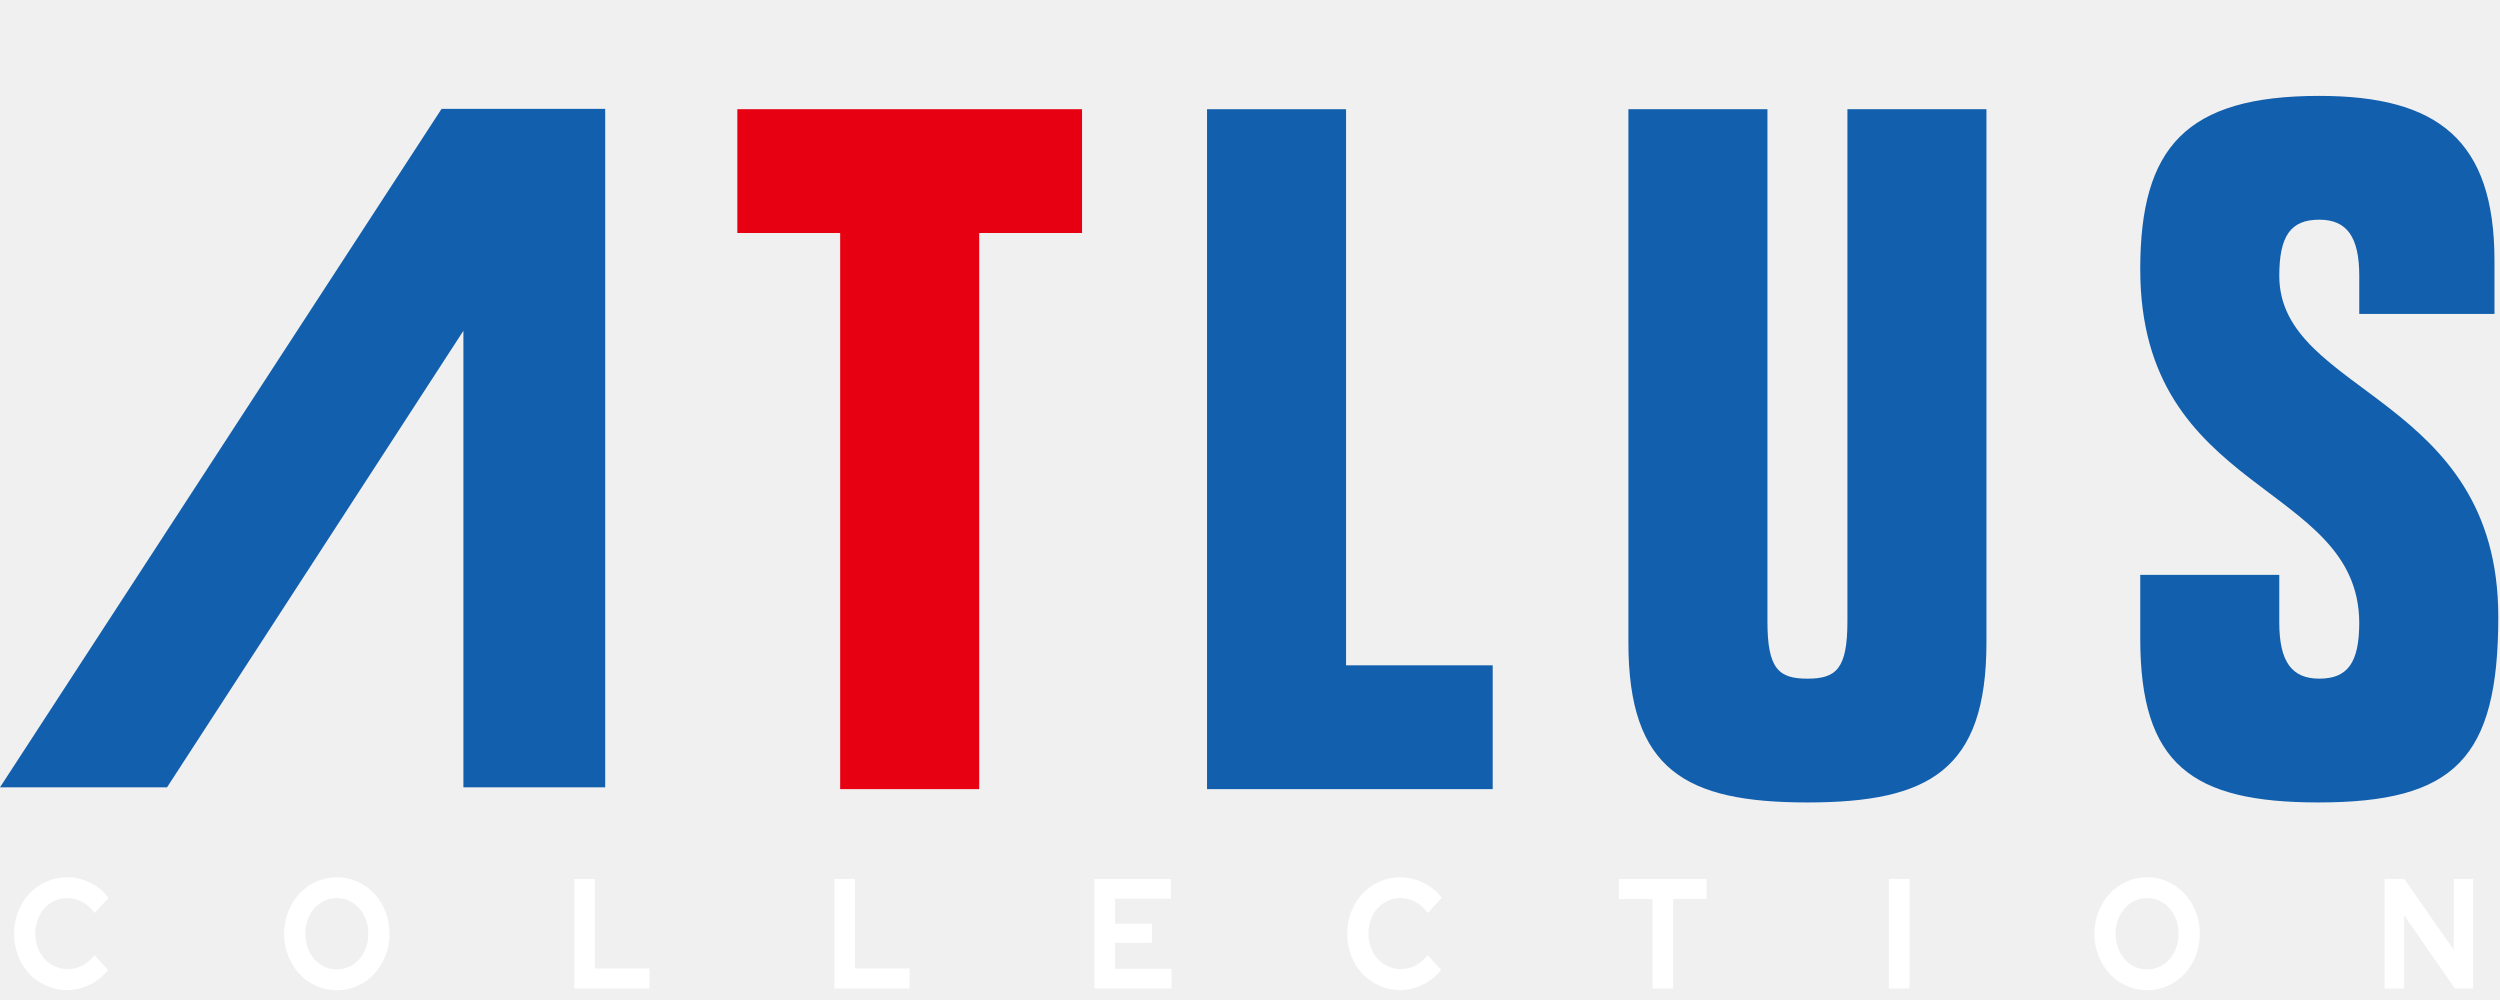
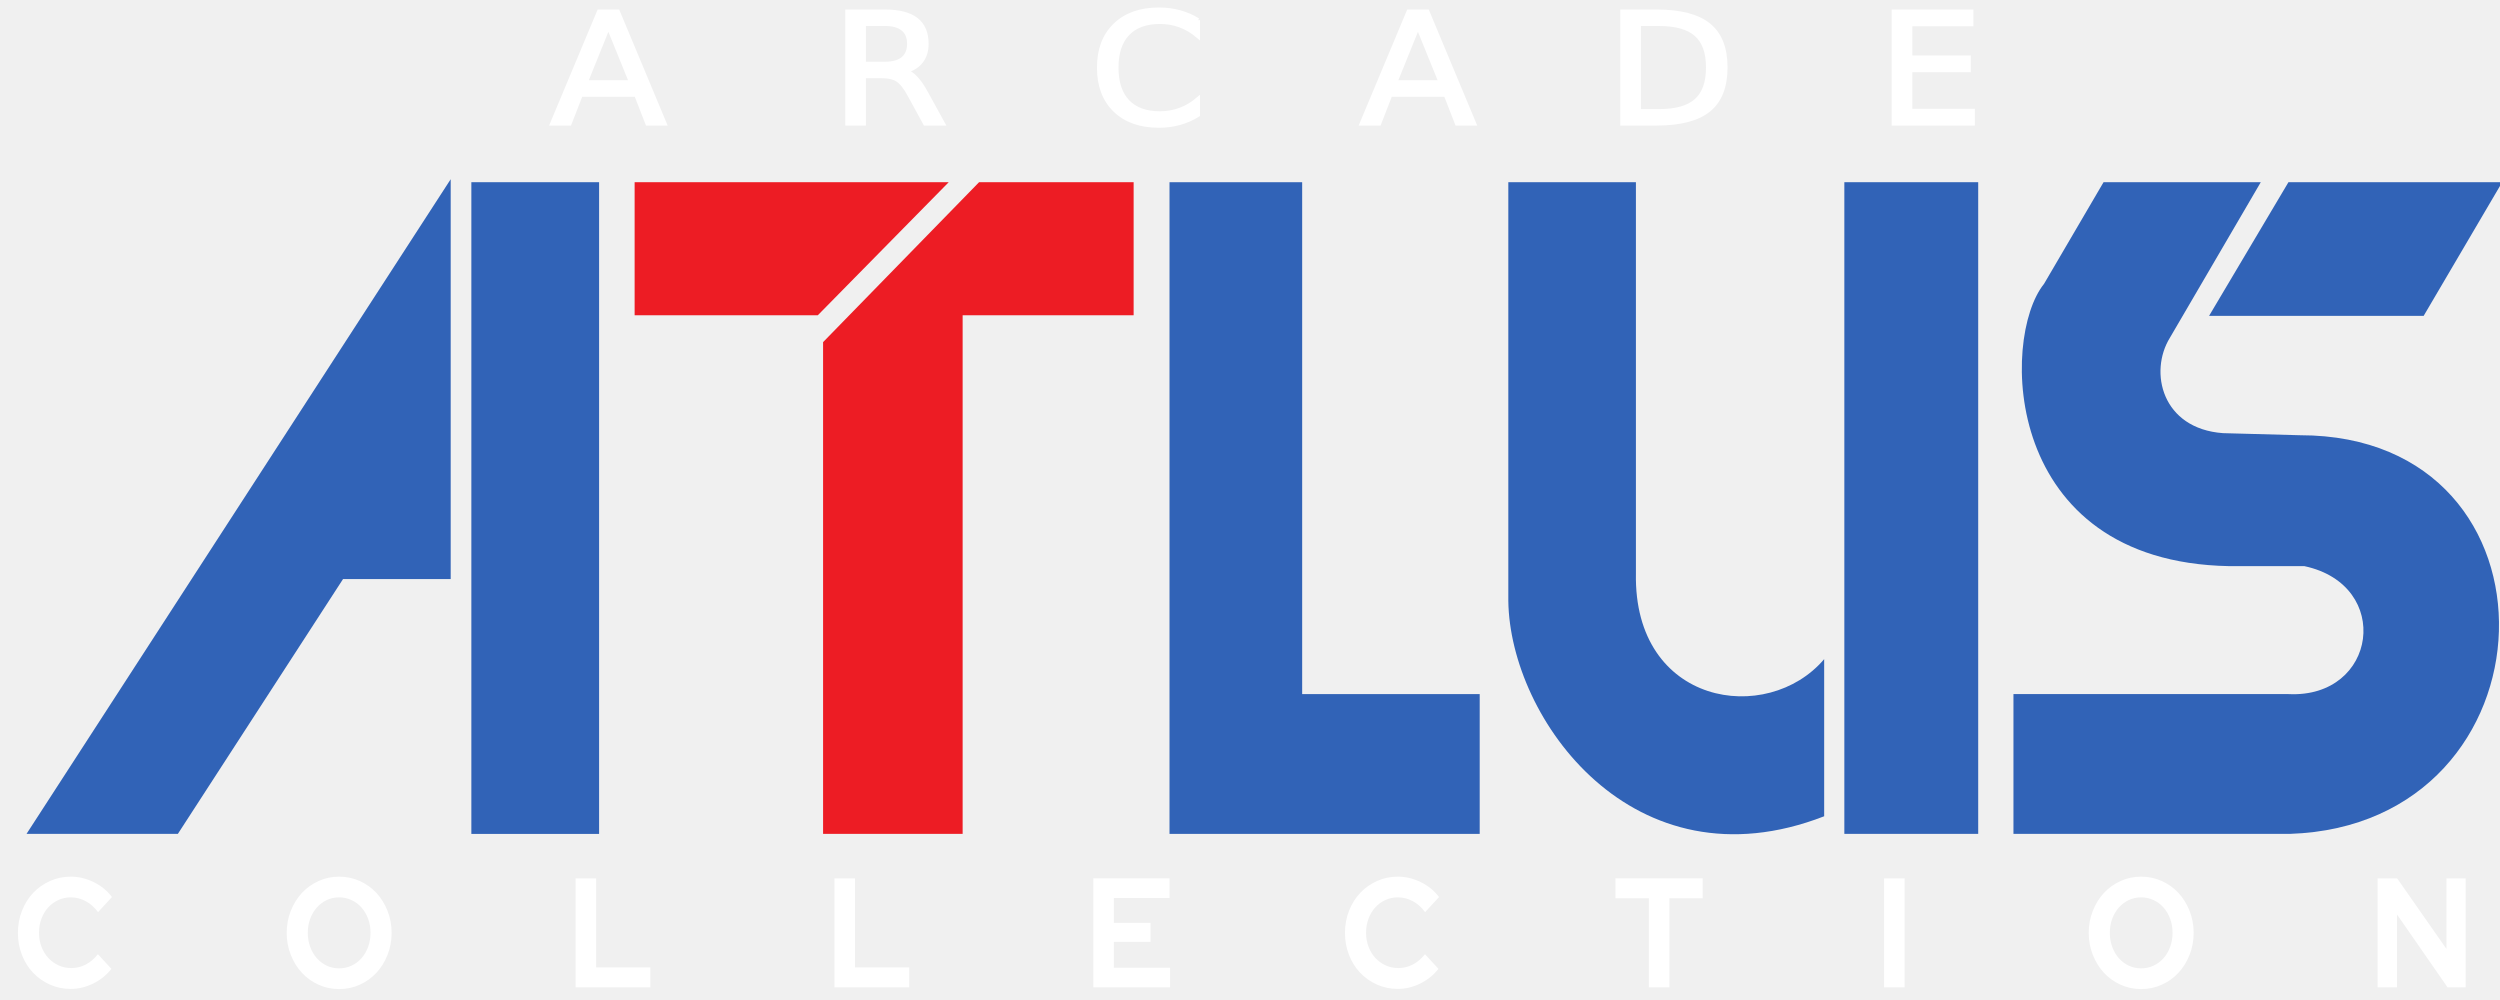
<svg xmlns="http://www.w3.org/2000/svg" width="500" height="200" viewBox="0 0 500 200" version="1.1" id="svg29">
-   <defs id="defs33" />
-   <path d="m 13.433,198.013 c 1.555,0 3.068,-0.365 4.538,-1.095 1.47,-0.73 2.679,-1.71 3.628,-2.941 v 0 l -2.703,-2.941 c -0.702,0.897 -1.508,1.585 -2.418,2.065 -0.91,0.48 -1.887,0.72 -2.931,0.72 -0.929,0 -1.788,-0.182 -2.575,-0.547 -0.787,-0.365 -1.47,-0.86 -2.049,-1.486 -0.579,-0.626 -1.034,-1.371 -1.366,-2.237 -0.332,-0.866 -0.498,-1.799 -0.498,-2.8 0,-1.022 0.161,-1.966 0.484,-2.831 0.322,-0.866 0.768,-1.616 1.337,-2.252 0.569,-0.636 1.247,-1.137 2.034,-1.502 0.787,-0.365 1.627,-0.547 2.518,-0.547 1.062,0 2.068,0.255 3.016,0.766 0.948,0.511 1.774,1.246 2.475,2.206 v 0 l 2.788,-3.035 c -0.929,-1.251 -2.143,-2.247 -3.642,-2.988 -1.499,-0.74 -3.044,-1.111 -4.638,-1.111 -1.48,0 -2.869,0.292 -4.168,0.876 -1.299,0.584 -2.423,1.377 -3.372,2.378 -0.948,1.001 -1.698,2.195 -2.248,3.582 -0.55,1.387 -0.825,2.873 -0.825,4.458 0,1.585 0.27,3.066 0.811,4.442 0.541,1.377 1.285,2.565 2.234,3.566 0.948,1.001 2.072,1.794 3.372,2.378 1.299,0.584 2.698,0.876 4.197,0.876 z m 53.918,0.031 c 1.48,0 2.864,-0.292 4.154,-0.876 1.29,-0.584 2.404,-1.382 3.343,-2.393 0.939,-1.012 1.683,-2.211 2.234,-3.598 0.55,-1.387 0.825,-2.863 0.825,-4.427 0,-1.564 -0.275,-3.04 -0.825,-4.427 -0.55,-1.387 -1.295,-2.586 -2.234,-3.598 -0.939,-1.012 -2.053,-1.809 -3.343,-2.393 -1.29,-0.584 -2.675,-0.876 -4.154,-0.876 -1.461,0 -2.836,0.292 -4.126,0.876 -1.29,0.584 -2.404,1.382 -3.343,2.393 -0.939,1.012 -1.683,2.211 -2.234,3.598 -0.55,1.387 -0.825,2.863 -0.825,4.427 0,1.564 0.275,3.04 0.825,4.427 0.55,1.387 1.295,2.586 2.234,3.598 0.939,1.012 2.053,1.809 3.343,2.393 1.29,0.584 2.665,0.876 4.126,0.876 z m 0,-4.161 c -0.892,0 -1.721,-0.182 -2.49,-0.547 -0.768,-0.365 -1.432,-0.866 -1.992,-1.502 -0.56,-0.636 -1.001,-1.392 -1.323,-2.268 -0.322,-0.876 -0.484,-1.815 -0.484,-2.816 0,-1.022 0.161,-1.966 0.484,-2.831 0.322,-0.866 0.763,-1.616 1.323,-2.252 0.56,-0.636 1.223,-1.137 1.992,-1.502 0.768,-0.365 1.598,-0.547 2.49,-0.547 0.892,0 1.726,0.182 2.504,0.547 0.778,0.365 1.446,0.866 2.006,1.502 0.56,0.636 1.001,1.387 1.323,2.252 0.322,0.866 0.484,1.809 0.484,2.831 0,1.001 -0.161,1.94 -0.484,2.816 -0.322,0.876 -0.763,1.632 -1.323,2.268 -0.56,0.636 -1.228,1.137 -2.006,1.502 -0.778,0.365 -1.612,0.547 -2.504,0.547 z M 129.889,197.7 v -4.004 h -10.897 v -17.895 h -4.126 v 21.899 z m 52.011,0 v -4.004 h -10.897 v -17.895 h -4.126 v 21.899 z m 52.41,0 v -3.942 h -11.296 v -5.193 h 7.369 v -3.817 h -7.369 v -5.006 h 11.182 v -3.942 h -15.307 v 21.899 z m 45.752,0.313 c 1.555,0 3.068,-0.365 4.538,-1.095 1.47,-0.73 2.679,-1.71 3.628,-2.941 v 0 l -2.703,-2.941 c -0.702,0.897 -1.508,1.585 -2.418,2.065 -0.91,0.48 -1.887,0.72 -2.931,0.72 -0.929,0 -1.788,-0.182 -2.575,-0.547 -0.787,-0.365 -1.47,-0.86 -2.049,-1.486 -0.579,-0.626 -1.034,-1.371 -1.366,-2.237 -0.332,-0.866 -0.498,-1.799 -0.498,-2.8 0,-1.022 0.161,-1.966 0.484,-2.831 0.322,-0.866 0.768,-1.616 1.337,-2.252 0.569,-0.636 1.247,-1.137 2.034,-1.502 0.787,-0.365 1.627,-0.547 2.518,-0.547 1.062,0 2.068,0.255 3.016,0.766 0.948,0.511 1.774,1.246 2.475,2.206 v 0 l 2.788,-3.035 c -0.929,-1.251 -2.143,-2.247 -3.642,-2.988 -1.498,-0.74 -3.044,-1.111 -4.638,-1.111 -1.48,0 -2.869,0.292 -4.168,0.876 -1.299,0.584 -2.423,1.377 -3.372,2.378 -0.948,1.001 -1.698,2.195 -2.248,3.582 -0.55,1.387 -0.825,2.873 -0.825,4.458 0,1.585 0.27,3.066 0.811,4.442 0.541,1.377 1.285,2.565 2.234,3.566 0.948,1.001 2.072,1.794 3.372,2.378 1.299,0.584 2.698,0.876 4.197,0.876 z m 54.572,-0.313 v -17.895 h 6.686 v -4.004 h -17.527 v 4.004 h 6.715 v 17.895 z m 47.26,0 v -21.899 h -4.126 v 21.899 z m 47.516,0.344 c 1.48,0 2.864,-0.292 4.154,-0.876 1.29,-0.584 2.404,-1.382 3.343,-2.393 0.939,-1.012 1.683,-2.211 2.234,-3.598 0.55,-1.387 0.825,-2.863 0.825,-4.427 0,-1.564 -0.275,-3.04 -0.825,-4.427 -0.55,-1.387 -1.295,-2.586 -2.234,-3.598 -0.939,-1.012 -2.053,-1.809 -3.343,-2.393 -1.29,-0.584 -2.675,-0.876 -4.154,-0.876 -1.461,0 -2.836,0.292 -4.126,0.876 -1.29,0.584 -2.404,1.382 -3.343,2.393 -0.939,1.012 -1.683,2.211 -2.234,3.598 -0.55,1.387 -0.825,2.863 -0.825,4.427 0,1.564 0.275,3.04 0.825,4.427 0.55,1.387 1.295,2.586 2.234,3.598 0.939,1.012 2.053,1.809 3.343,2.393 1.29,0.584 2.665,0.876 4.126,0.876 z m 0,-4.161 c -0.891,0 -1.721,-0.182 -2.49,-0.547 -0.768,-0.365 -1.432,-0.866 -1.992,-1.502 -0.56,-0.636 -1.001,-1.392 -1.323,-2.268 -0.322,-0.876 -0.484,-1.815 -0.484,-2.816 0,-1.022 0.161,-1.966 0.484,-2.831 0.322,-0.866 0.763,-1.616 1.323,-2.252 0.56,-0.636 1.223,-1.137 1.992,-1.502 0.768,-0.365 1.598,-0.547 2.49,-0.547 0.891,0 1.726,0.182 2.504,0.547 0.778,0.365 1.446,0.866 2.006,1.502 0.56,0.636 1.001,1.387 1.323,2.252 0.322,0.866 0.484,1.809 0.484,2.831 0,1.001 -0.161,1.94 -0.484,2.816 -0.322,0.876 -0.763,1.632 -1.323,2.268 -0.56,0.636 -1.228,1.137 -2.006,1.502 -0.778,0.365 -1.612,0.547 -2.504,0.547 z m 51.414,3.817 v -14.641 l 10.158,14.641 h 3.642 v -21.899 h -3.87 v 14.172 l -9.902,-14.172 h -3.926 v 21.899 z" id="COLLECTION" style="fill:#ffffff;fill-rule:nonzero;stroke:none;stroke-width:1.275" />
-   <g id="g125" transform="matrix(1.495513,0,0,1.495513,-74.30337,35.36013)">
-     <path d="m 162.044,81.888 h 18.592 V 7.518 h 13.753 v -16.555 h -46.099 v 16.555 h 13.753 z" style="font-style:normal;font-variant:normal;font-weight:bold;font-stretch:condensed;font-size:356.629px;line-height:125%;font-family:Folio;-inkscape-font-specification:'Folio Bold Condensed';letter-spacing:0px;word-spacing:0px;fill:#e70012;fill-opacity:1;stroke:none;stroke-width:0.357px;stroke-linecap:butt;stroke-linejoin:miter;stroke-opacity:1" id="path4198" />
-     <path d="M 249.308,81.888 V 65.333 H 229.697 V -9.037 H 211.105 V 81.888 Z" style="font-style:normal;font-variant:normal;font-weight:bold;font-stretch:condensed;font-size:356.629px;line-height:125%;font-family:Folio;-inkscape-font-specification:'Folio Bold Condensed';letter-spacing:0px;word-spacing:0px;fill:#125fad;fill-opacity:1;stroke:none;stroke-width:0.357px;stroke-linecap:butt;stroke-linejoin:miter;stroke-opacity:1" id="path4200" />
-     <path d="M 315.338,-9.037 H 296.745 V 59.475 c 0,6.367 -1.528,7.641 -5.348,7.641 -3.82,0 -5.348,-1.273 -5.348,-7.641 V -9.037 H 267.456 V 62.276 c 0,17.064 7.641,21.394 23.941,21.394 16.3,0 23.941,-4.33 23.941,-21.394 z" style="font-style:normal;font-variant:normal;font-weight:bold;font-stretch:condensed;font-size:356.629px;line-height:125%;font-family:Folio;-inkscape-font-specification:'Folio Bold Condensed';letter-spacing:0px;word-spacing:0px;fill:#125fad;fill-opacity:1;stroke:none;stroke-width:0.357px;stroke-linecap:butt;stroke-linejoin:miter;stroke-opacity:1" id="path4202" />
-     <path d="m 383.279,18.342 v -7.131 c 0,-16.173 -7.641,-22.031 -23.432,-22.031 -17.828,0 -23.941,6.877 -23.941,23.177 0,30.308 29.162,28.398 29.289,47.245 0,5.348 -1.528,7.513 -5.348,7.513 -3.693,0 -5.348,-2.292 -5.348,-7.513 V 53.235 h -18.592 v 8.532 c 0,16.81 6.877,21.903 23.814,21.903 18.21,0 24.068,-5.858 24.068,-24.832 0,-29.671 -29.289,-29.671 -29.289,-45.59 0,-5.348 1.528,-7.513 5.348,-7.513 3.693,0 5.348,2.292 5.348,7.513 v 5.094 z" style="font-style:normal;font-variant:normal;font-weight:bold;font-stretch:condensed;font-size:356.629px;line-height:125%;font-family:Folio;-inkscape-font-specification:'Folio Bold Condensed';letter-spacing:0px;word-spacing:0px;fill:#125fad;fill-opacity:1;stroke:none;stroke-width:0.357px;stroke-linecap:butt;stroke-linejoin:miter;stroke-opacity:1" id="path4204" />
-     <path id="path3395" d="M 50.308,81.308 H 71.839 L 111.995,19.45 v 61.858 h 18.284 V -8.745 h -21.36 z" style="fill:#125fad;fill-opacity:1;fill-rule:evenodd;stroke:#125fad;stroke-width:0.677px;stroke-linecap:butt;stroke-linejoin:miter;stroke-opacity:1" />
+   <defs id="defs33">
+     <clipPath id="clipPath3361" clipPathUnits="userSpaceOnUse">
+       <path id="path3363" d="M 0,864 H 1296 V 0 H 0 Z" />
+     </clipPath>
+   </defs>
+   <g transform="matrix(0.4946356,0,0,0.4946356,-101.5853,-202.9862)" id="layer1">
+     <g transform="matrix(2.232559,0,0,2.232559,-266.3596,-921.5789)" id="g4169">
+       <g id="g3475" transform="matrix(8.39732,0,0,-8.39732,447.1317,629.605)">
+         <path d="m 0,0 h -2.861 v -14.055 h 6.69 v 3.015 H 0 Z" style="fill:#3163b7;fill-opacity:1;fill-rule:nonzero;stroke:none" id="path3477" />
+       </g>
+       <g id="g3479" transform="matrix(8.39732,0,0,-8.39732,507.5782,629.605)">
+         <path d="m 0,0 h -2.752 v -9.031 c 0.033,-2.544 2.698,-6.243 6.812,-4.644 v 3.389 C 2.835,-11.729 -0.054,-11.292 0,-8.436 Z" style="fill:#3163b7;fill-opacity:1;fill-rule:nonzero;stroke:none" id="path3481" />
+       </g>
+       <path d="m 545.326,747.626 h 24.243 V 629.602 H 545.326 Z" style="fill:#3163b7;fill-opacity:1;fill-rule:nonzero;stroke:none" id="path3483" />
+       <g id="g3485" transform="matrix(8.39732,0,0,-8.39732,620.7446,629.605)">
+         <path d="m 0,0 h -3.391 l -1.284,-2.193 c -0.939,-1.162 -0.911,-5.993 3.986,-6.087 h 1.628 c 1.915,-0.408 1.571,-2.855 -0.342,-2.76 h -5.931 v -3.015 h 5.96 c 5.837,0.191 6.116,8.598 0.221,8.598 l -1.662,0.045 c -1.318,0.096 -1.601,1.319 -1.145,2.057 z" style="fill:#3163b7;fill-opacity:1;fill-rule:nonzero;stroke:none" id="path3487" />
+       </g>
+       <g id="g3489" transform="matrix(8.39732,0,0,-8.39732,625.7553,629.605)">
+         <path d="M 0,0 -1.712,-2.883 H 2.916 L 4.61,0 Z" style="fill:#3163b7;fill-opacity:1;fill-rule:nonzero;stroke:none" id="path3491" />
+       </g>
+       <g id="g3493" transform="matrix(8.39732,0,0,-8.39732,292.9216,629.0633)">
+         <path d="m 0,0 -9.148,-14.119 h 3.264 l 3.562,5.495 H 0 Z" style="fill:#3163b7;fill-opacity:1;fill-rule:nonzero;stroke:none" id="path3495" />
+       </g>
+       <path d="m 319.799,629.602 h -23.135 v 118.033 h 23.135 z" style="fill:#3163b7;fill-opacity:1;fill-rule:nonzero;stroke:none" id="path3497" />
+       <g id="g3499" transform="matrix(8.39732,0,0,-8.39732,416.61,653.7061)">
+         <path d="m 0,0 v 2.87 h -3.334 l -3.364,-3.449 v -10.606 h 3.01 V 0.001 Z" style="fill:#ed1c24;fill-opacity:1;fill-rule:nonzero;stroke:none" id="path3501" />
+       </g>
+       <g id="g3503" transform="matrix(8.39732,0,0,-8.39732,359.4108,653.6977)">
+         <path d="m 0,0 2.823,2.869 h -6.774 v -2.87 z" style="fill:#ed1c24;fill-opacity:1;fill-rule:nonzero;stroke:none" id="path3505" />
+       </g>
+     </g>
+   </g>
+   <path d="m 14.146,197.784 c 1.548,0 3.054,-0.363 4.517,-1.09 1.463,-0.727 2.667,-1.702 3.611,-2.927 v 0 l -2.691,-2.927 c -0.699,0.893 -1.501,1.578 -2.407,2.055 -0.906,0.477 -1.879,0.716 -2.917,0.716 -0.925,0 -1.78,-0.182 -2.563,-0.545 -0.784,-0.363 -1.463,-0.856 -2.039,-1.479 -0.576,-0.623 -1.029,-1.365 -1.359,-2.227 -0.33,-0.862 -0.496,-1.791 -0.496,-2.787 0,-1.017 0.16,-1.957 0.481,-2.818 0.321,-0.862 0.765,-1.609 1.331,-2.242 0.566,-0.633 1.241,-1.131 2.025,-1.495 0.784,-0.363 1.619,-0.545 2.507,-0.545 1.057,0 2.058,0.254 3.002,0.763 0.944,0.509 1.765,1.24 2.464,2.195 v 0 l 2.776,-3.021 c -0.925,-1.246 -2.134,-2.237 -3.625,-2.974 -1.492,-0.737 -3.031,-1.106 -4.617,-1.106 -1.473,0 -2.856,0.291 -4.149,0.872 -1.293,0.581 -2.412,1.37 -3.356,2.367 -0.944,0.997 -1.69,2.185 -2.237,3.566 -0.548,1.381 -0.821,2.86 -0.821,4.438 0,1.578 0.269,3.052 0.807,4.422 0.538,1.37 1.279,2.554 2.223,3.55 0.944,0.997 2.063,1.785 3.356,2.367 1.293,0.581 2.686,0.872 4.178,0.872 z m 53.672,0.031 c 1.473,0 2.851,-0.291 4.135,-0.872 1.284,-0.581 2.393,-1.375 3.328,-2.382 0.935,-1.007 1.676,-2.201 2.223,-3.581 0.548,-1.381 0.821,-2.849 0.821,-4.407 0,-1.557 -0.274,-3.026 -0.821,-4.407 -0.548,-1.381 -1.289,-2.574 -2.223,-3.581 -0.935,-1.007 -2.044,-1.801 -3.328,-2.382 -1.284,-0.581 -2.662,-0.872 -4.135,-0.872 -1.454,0 -2.823,0.291 -4.107,0.872 -1.284,0.581 -2.393,1.375 -3.328,2.382 -0.935,1.007 -1.676,2.201 -2.223,3.581 -0.548,1.381 -0.821,2.849 -0.821,4.407 0,1.557 0.274,3.026 0.821,4.407 0.548,1.381 1.289,2.574 2.223,3.581 0.935,1.007 2.044,1.801 3.328,2.382 1.284,0.581 2.653,0.872 4.107,0.872 z m 0,-4.142 c -0.887,0 -1.714,-0.182 -2.478,-0.545 -0.765,-0.363 -1.426,-0.862 -1.983,-1.495 -0.557,-0.633 -0.996,-1.386 -1.317,-2.258 -0.321,-0.872 -0.481,-1.806 -0.481,-2.803 0,-1.017 0.161,-1.957 0.481,-2.818 0.321,-0.862 0.76,-1.609 1.317,-2.242 0.557,-0.633 1.218,-1.131 1.983,-1.495 0.765,-0.363 1.591,-0.545 2.478,-0.545 0.887,0 1.718,0.182 2.492,0.545 0.774,0.363 1.44,0.862 1.997,1.495 0.557,0.633 0.996,1.381 1.317,2.242 0.321,0.862 0.481,1.801 0.481,2.818 0,0.997 -0.161,1.931 -0.481,2.803 -0.321,0.872 -0.76,1.625 -1.317,2.258 -0.557,0.633 -1.223,1.131 -1.997,1.495 -0.774,0.363 -1.605,0.545 -2.492,0.545 z m 62.253,3.799 v -3.986 H 119.224 V 175.674 h -4.107 v 21.799 z m 51.774,0 v -3.986 H 170.997 V 175.674 h -4.107 v 21.799 z m 52.17,0 v -3.924 h -11.244 v -5.17 h 7.336 v -3.799 h -7.336 v -4.983 h 11.131 v -3.924 h -15.238 v 21.799 z m 45.543,0.311 c 1.548,0 3.054,-0.363 4.517,-1.09 1.463,-0.727 2.667,-1.702 3.611,-2.927 v 0 l -2.691,-2.927 c -0.699,0.893 -1.501,1.578 -2.407,2.055 -0.906,0.477 -1.879,0.716 -2.917,0.716 -0.925,0 -1.78,-0.182 -2.563,-0.545 -0.784,-0.363 -1.463,-0.856 -2.039,-1.479 -0.576,-0.623 -1.029,-1.365 -1.359,-2.227 -0.33,-0.862 -0.496,-1.791 -0.496,-2.787 0,-1.017 0.16,-1.957 0.481,-2.818 0.321,-0.862 0.765,-1.609 1.331,-2.242 0.566,-0.633 1.241,-1.131 2.025,-1.495 0.784,-0.363 1.619,-0.545 2.507,-0.545 1.057,0 2.058,0.254 3.002,0.763 0.944,0.509 1.765,1.24 2.464,2.195 v 0 l 2.776,-3.021 c -0.925,-1.246 -2.134,-2.237 -3.625,-2.974 -1.492,-0.737 -3.031,-1.106 -4.617,-1.106 -1.473,0 -2.856,0.291 -4.149,0.872 -1.293,0.581 -2.412,1.37 -3.356,2.367 -0.944,0.997 -1.69,2.185 -2.237,3.566 -0.548,1.381 -0.821,2.86 -0.821,4.438 0,1.578 0.269,3.052 0.807,4.422 0.538,1.37 1.279,2.554 2.223,3.55 0.944,0.997 2.063,1.785 3.356,2.367 1.293,0.581 2.686,0.872 4.178,0.872 z m 54.323,-0.311 v -17.813 h 6.656 v -3.986 h -17.447 v 3.986 h 6.684 v 17.813 z m 47.044,0 V 175.674 h -4.107 v 21.799 z m 47.299,0.343 c 1.473,0 2.851,-0.291 4.135,-0.872 1.284,-0.581 2.393,-1.375 3.328,-2.382 0.935,-1.007 1.676,-2.201 2.223,-3.581 0.548,-1.381 0.821,-2.849 0.821,-4.407 0,-1.557 -0.274,-3.026 -0.821,-4.407 -0.548,-1.381 -1.289,-2.574 -2.223,-3.581 -0.935,-1.007 -2.044,-1.801 -3.328,-2.382 -1.284,-0.581 -2.662,-0.872 -4.135,-0.872 -1.454,0 -2.823,0.291 -4.107,0.872 -1.284,0.581 -2.393,1.375 -3.328,2.382 -0.935,1.007 -1.676,2.201 -2.223,3.581 -0.548,1.381 -0.821,2.849 -0.821,4.407 0,1.557 0.274,3.026 0.821,4.407 0.548,1.381 1.289,2.574 2.223,3.581 0.935,1.007 2.044,1.801 3.328,2.382 1.284,0.581 2.653,0.872 4.107,0.872 z m 0,-4.142 c -0.887,0 -1.714,-0.182 -2.478,-0.545 -0.765,-0.363 -1.426,-0.862 -1.983,-1.495 -0.557,-0.633 -0.996,-1.386 -1.317,-2.258 -0.321,-0.872 -0.481,-1.806 -0.481,-2.803 0,-1.017 0.161,-1.957 0.481,-2.818 0.321,-0.862 0.76,-1.609 1.317,-2.242 0.557,-0.633 1.218,-1.131 1.983,-1.495 0.765,-0.363 1.591,-0.545 2.478,-0.545 0.887,0 1.718,0.182 2.492,0.545 0.774,0.363 1.44,0.862 1.997,1.495 0.557,0.633 0.996,1.381 1.317,2.242 0.321,0.862 0.481,1.801 0.481,2.818 0,0.997 -0.161,1.931 -0.481,2.803 -0.321,0.872 -0.76,1.625 -1.317,2.258 -0.557,0.633 -1.223,1.131 -1.997,1.495 -0.774,0.363 -1.605,0.545 -2.492,0.545 z m 51.179,3.799 v -14.574 l 10.111,14.574 h 3.625 V 175.674 h -3.852 v 14.107 l -9.856,-14.107 h -3.909 v 21.799 z" id="COLLECTION" style="fill:#ffffff;fill-rule:nonzero;stroke:none;stroke-width:1.269" />
+   <g id="g48" transform="matrix(1.152446,0,0,1.152446,8.310821,-137.1103)">
+     <path d="m 98.369,123.564 -3.912,9.676 h 7.838 z m -1.627,-2.592 h 3.269 l 8.123,19.444 h -2.998 l -1.942,-4.988 h -9.608 l -1.942,4.988 h -3.041 z" style="font-style:normal;font-weight:normal;font-size:40px;line-height:125%;font-family:sans-serif;letter-spacing:0px;word-spacing:0px;fill:#ffffff;fill-opacity:1;stroke:#ffffff;stroke-width:0.698;stroke-linecap:butt;stroke-linejoin:miter;stroke-miterlimit:4;stroke-dasharray:none;stroke-opacity:1" id="path36" />
+     <path d="m 149.941,131.3 q 0.928,0.287 1.799,1.224 0.885,0.938 1.77,2.579 l 2.927,5.313 h -3.098 l -2.727,-4.988 q -1.056,-1.953 -2.056,-2.592 -0.985,-0.638 -2.698,-0.638 h -3.141 v 8.218 h -2.884 v -19.444 h 6.51 q 3.655,0 5.454,1.393 1.799,1.393 1.799,4.207 0,1.836 -0.942,3.047 -0.928,1.211 -2.712,1.68 z m -7.224,-8.166 v 6.902 h 3.626 q 2.084,0 3.141,-0.873 1.071,-0.886 1.071,-2.592 0,-1.706 -1.071,-2.566 -1.056,-0.873 -3.141,-0.873 z" style="font-style:normal;font-weight:normal;font-size:40px;line-height:125%;font-family:sans-serif;letter-spacing:0px;word-spacing:0px;fill:#ffffff;fill-opacity:1;stroke:#ffffff;stroke-width:0.698;stroke-linecap:butt;stroke-linejoin:miter;stroke-miterlimit:4;stroke-dasharray:none;stroke-opacity:1" id="path38" />
+     <path d="m 200.697,122.471 v 2.774 q -1.456,-1.237 -3.112,-1.849 -1.642,-0.612 -3.498,-0.612 -3.655,0 -5.596,2.045 -1.942,2.032 -1.942,5.886 0,3.842 1.942,5.886 1.942,2.032 5.596,2.032 1.856,0 3.498,-0.612 1.656,-0.612 3.112,-1.849 v 2.748 q -1.513,0.938 -3.212,1.407 -1.685,0.469 -3.569,0.469 -4.84,0 -7.624,-2.696 -2.784,-2.709 -2.784,-7.384 0,-4.688 2.784,-7.384 2.784,-2.709 7.624,-2.709 1.913,0 3.598,0.469 1.699,0.456 3.184,1.38 z" style="font-style:normal;font-weight:normal;font-size:40px;line-height:125%;font-family:sans-serif;letter-spacing:0px;word-spacing:0px;fill:#ffffff;fill-opacity:1;stroke:#ffffff;stroke-width:0.698;stroke-linecap:butt;stroke-linejoin:miter;stroke-miterlimit:4;stroke-dasharray:none;stroke-opacity:1" id="path40" />
+     <path d="m 238.863,123.564 -3.912,9.676 h 7.838 z m -1.627,-2.592 h 3.269 l 8.123,19.444 h -2.998 l -1.942,-4.988 h -9.608 l -1.942,4.988 h -3.041 z" style="font-style:normal;font-weight:normal;font-size:40px;line-height:125%;font-family:sans-serif;letter-spacing:0px;word-spacing:0px;fill:#ffffff;fill-opacity:1;stroke:#ffffff;stroke-width:0.698;stroke-linecap:butt;stroke-linejoin:miter;stroke-miterlimit:4;stroke-dasharray:none;stroke-opacity:1" id="path42" />
+     <path d="m 277.211,123.135 v 15.12 h 3.483 q 4.411,0 6.453,-1.823 2.056,-1.823 2.056,-5.756 0,-3.907 -2.056,-5.717 -2.042,-1.823 -6.453,-1.823 z m -2.884,-2.162 h 5.925 q 6.196,0 9.094,2.357 2.898,2.344 2.898,7.345 0,5.027 -2.912,7.384 -2.912,2.357 -9.08,2.357 h -5.925 z" style="font-style:normal;font-weight:normal;font-size:40px;line-height:125%;font-family:sans-serif;letter-spacing:0px;word-spacing:0px;fill:#ffffff;fill-opacity:1;stroke:#ffffff;stroke-width:0.698;stroke-linecap:butt;stroke-linejoin:miter;stroke-miterlimit:4;stroke-dasharray:none;stroke-opacity:1" id="path44" />
+     <path d="m 321.429,120.973 h 13.477 v 2.214 h -10.593 v 5.756 h 10.15 v 2.214 h -10.15 v 7.046 h 10.85 v 2.214 h -13.734 z" style="font-style:normal;font-weight:normal;font-size:40px;line-height:125%;font-family:sans-serif;letter-spacing:0px;word-spacing:0px;fill:#ffffff;fill-opacity:1;stroke:#ffffff;stroke-width:0.698;stroke-linecap:butt;stroke-linejoin:miter;stroke-miterlimit:4;stroke-dasharray:none;stroke-opacity:1" id="path46" />
  </g>
</svg>
